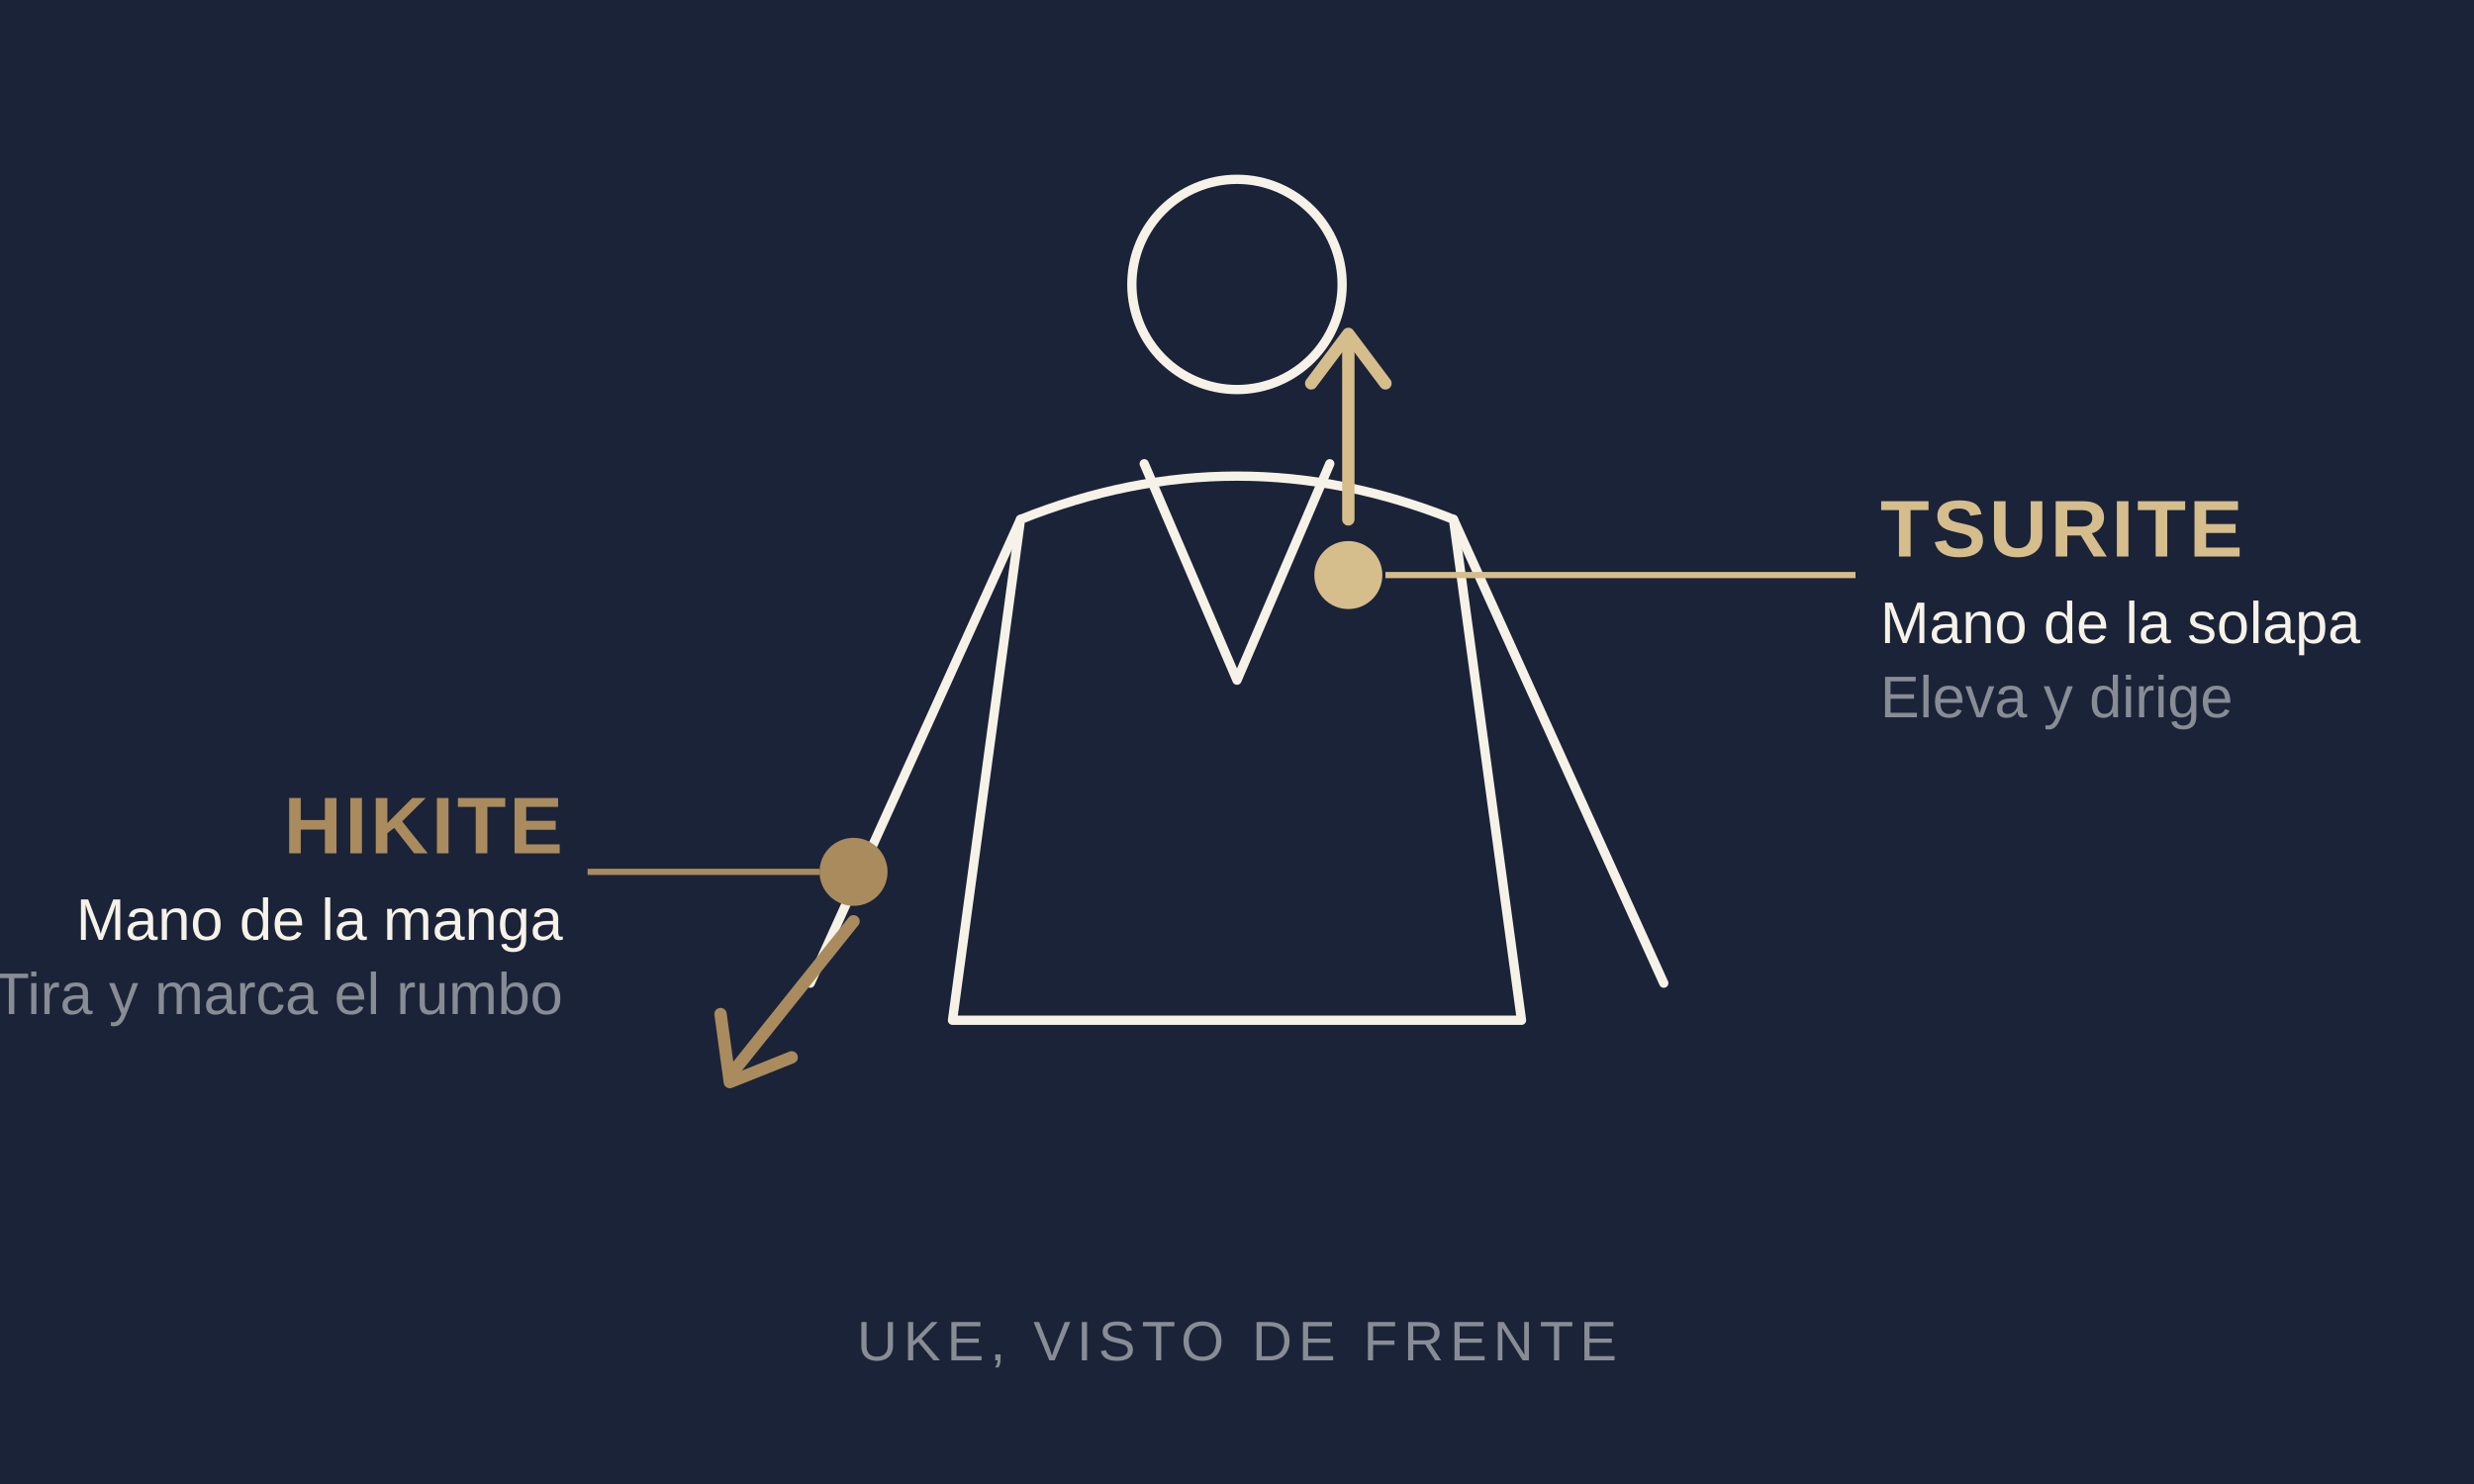
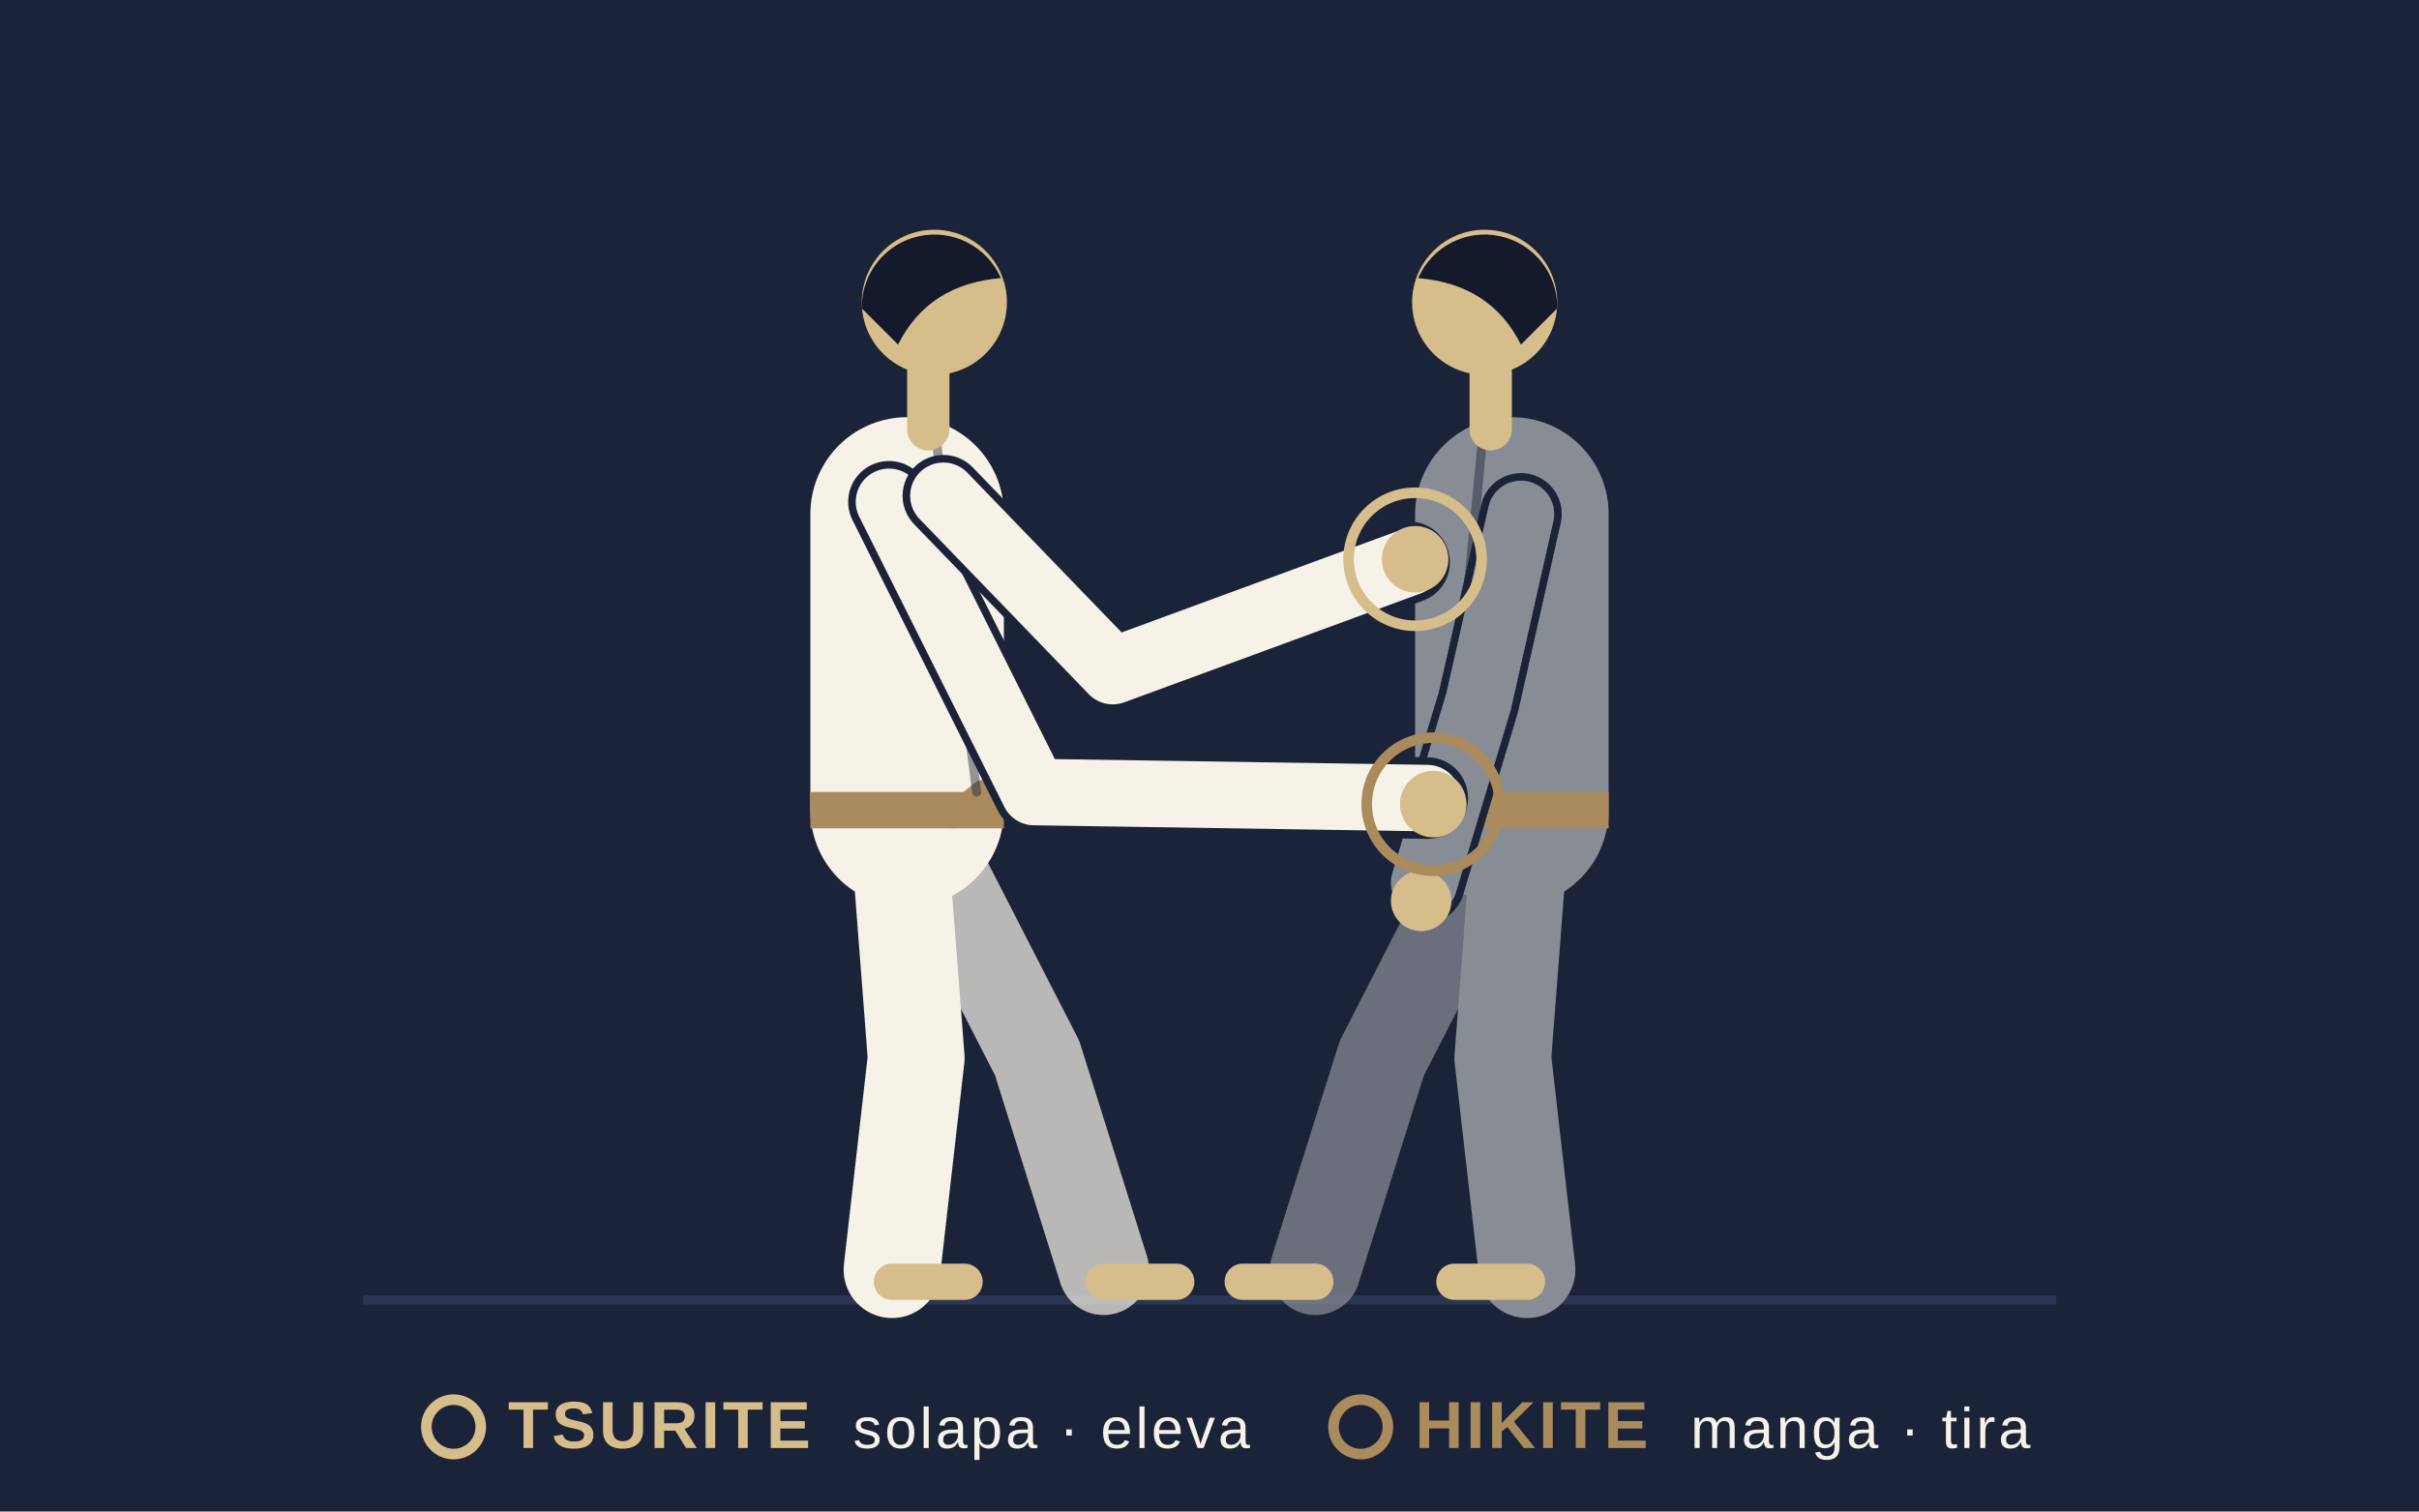
- <svg xmlns="http://www.w3.org/2000/svg" viewBox="0 0 800 480" font-family="Barlow, 'Helvetica Neue', Arial, sans-serif">
-   <rect width="800" height="480" fill="#1B2338" />
-   <g fill="none" stroke="#F6F2E7" stroke-width="3" stroke-linejoin="round" stroke-linecap="round">
-     <circle cx="400" cy="92" r="34" />
-     <path d="M330 168 Q400 140 470 168 L492 330 L308 330 Z" />
-     <path d="M370 150 L400 220 L430 150" />
-     <path d="M330 168 L262 318" />
-     <path d="M470 168 L538 318" />
+ <svg xmlns="http://www.w3.org/2000/svg" viewBox="0 0 800 500" font-family="Barlow, 'Helvetica Neue', Arial, sans-serif">
+   <defs>
+     <g id="jk" fill="none" stroke-linecap="round" stroke-linejoin="round">
+       <path d="M206 272 L246 350 L268 420" stroke="currentColor" stroke-width="30" stroke-opacity=".72" />
+       <path d="M200 272 L206 350 L198 420" stroke="currentColor" stroke-width="32" />
+       <path d="M268 424 L292 424" stroke="#D6BD8C" stroke-width="12" />
+       <path d="M198 424 L222 424" stroke="#D6BD8C" stroke-width="12" />
+       <path d="M203 170 L203 268" stroke="currentColor" stroke-width="64" />
+       <path d="M171 268 L235 268" stroke="#A98B5E" stroke-width="12" stroke-linecap="butt" />
+       <path d="M218 270 L228 262" stroke="#A98B5E" stroke-width="8" />
+       <path d="M212 138 L218 200 L226 262" stroke="#1B2338" stroke-opacity=".45" stroke-width="3" />
+       <path d="M210 120 L210 142" stroke="#D6BD8C" stroke-width="14" />
+       <circle cx="212" cy="100" r="24" fill="#D6BD8C" stroke="none" />
+       <path d="M188 102 A24 24 0 0 1 234 92 Q210 94 200 114 Z" fill="#141a2b" stroke="none" />
+     </g>
+   </defs>
+   <rect width="800" height="500" fill="#1B2338" />
+   <path d="M120 430 L680 430" stroke="#2b3654" stroke-width="3" />
+   <g transform="translate(20 0)" stroke-linecap="round" stroke-linejoin="round" fill="none">
+     <use href="#jk" transform="translate(683 0) scale(-1 1)" color="#888D95" />
+     <g transform="translate(683 0) scale(-1 1)">
+       <path d="M200 170 L214 232 L232 292" stroke="#1B2338" stroke-width="27" />
+       <path d="M200 170 L214 232 L232 292" stroke="#888D95" stroke-width="22" />
+       <circle cx="233" cy="298" r="10" fill="#D6BD8C" stroke="none" />
+     </g>
+     <use href="#jk" transform="translate(77 0)" color="#F6F2E7" />
+     <path d="M274 166 L322 262 L452 264" stroke="#1B2338" stroke-width="27" />
+     <path d="M274 166 L322 262 L452 264" stroke="#F6F2E7" stroke-width="22" />
+     <path d="M292 164 L348 222 L446 186" stroke="#1B2338" stroke-width="27" />
+     <path d="M292 164 L348 222 L446 186" stroke="#F6F2E7" stroke-width="22" />
+     <circle cx="448" cy="185" r="11" fill="#D6BD8C" stroke="none" />
+     <circle cx="454" cy="266" r="11" fill="#D6BD8C" stroke="none" />
+     <circle cx="448" cy="185" r="22" stroke="#D6BD8C" stroke-width="3.5" />
+     <circle cx="454" cy="266" r="22" stroke="#A98B5E" stroke-width="3.5" />
  </g>
-   <circle cx="436" cy="186" r="11" fill="#D6BD8C" />
-   <path d="M436 168 L436 112" stroke="#D6BD8C" stroke-width="4" stroke-linecap="round" />
-   <path d="M424 124 L436 108 L448 124" fill="none" stroke="#D6BD8C" stroke-width="4" stroke-linecap="round" stroke-linejoin="round" />
-   <path d="M448 186 L600 186" stroke="#D6BD8C" stroke-width="2" />
-   <text x="608" y="180" font-size="26" font-weight="700" fill="#D6BD8C" letter-spacing="1">TSURITE</text>
-   <text x="608" y="208" font-size="19" fill="#F6F2E7">Mano de la solapa</text>
-   <text x="608" y="232" font-size="19" fill="#888D95">Eleva y dirige</text>
-   <circle cx="276" cy="282" r="11" fill="#A98B5E" />
-   <path d="M276 298 L236 348" stroke="#A98B5E" stroke-width="4" stroke-linecap="round" />
-   <path d="M233 328 L236 350 L256 342" fill="none" stroke="#A98B5E" stroke-width="4" stroke-linecap="round" stroke-linejoin="round" />
-   <path d="M265 282 L190 282" stroke="#A98B5E" stroke-width="2" />
-   <text x="182" y="276" font-size="26" font-weight="700" fill="#A98B5E" letter-spacing="1" text-anchor="end">HIKITE</text>
-   <text x="182" y="304" font-size="19" fill="#F6F2E7" text-anchor="end">Mano de la manga</text>
-   <text x="182" y="328" font-size="19" fill="#888D95" text-anchor="end">Tira y marca el rumbo</text>
-   <text x="400" y="440" font-size="18" fill="#888D95" text-anchor="middle" letter-spacing="2">UKE, VISTO DE FRENTE</text>
+   <g font-size="22" font-weight="700" letter-spacing="1">
+     <circle cx="150" cy="472" r="9" fill="none" stroke="#D6BD8C" stroke-width="3.5" />
+     <text x="168" y="479" fill="#D6BD8C">TSURITE<tspan dx="14" font-weight="400" font-size="19" fill="#F6F2E7">solapa · eleva</tspan>
+     </text>
+     <circle cx="450" cy="472" r="9" fill="none" stroke="#A98B5E" stroke-width="3.5" />
+     <text x="468" y="479" fill="#A98B5E">HIKITE<tspan dx="14" font-weight="400" font-size="19" fill="#F6F2E7">manga · tira</tspan>
+     </text>
+   </g>
</svg>
